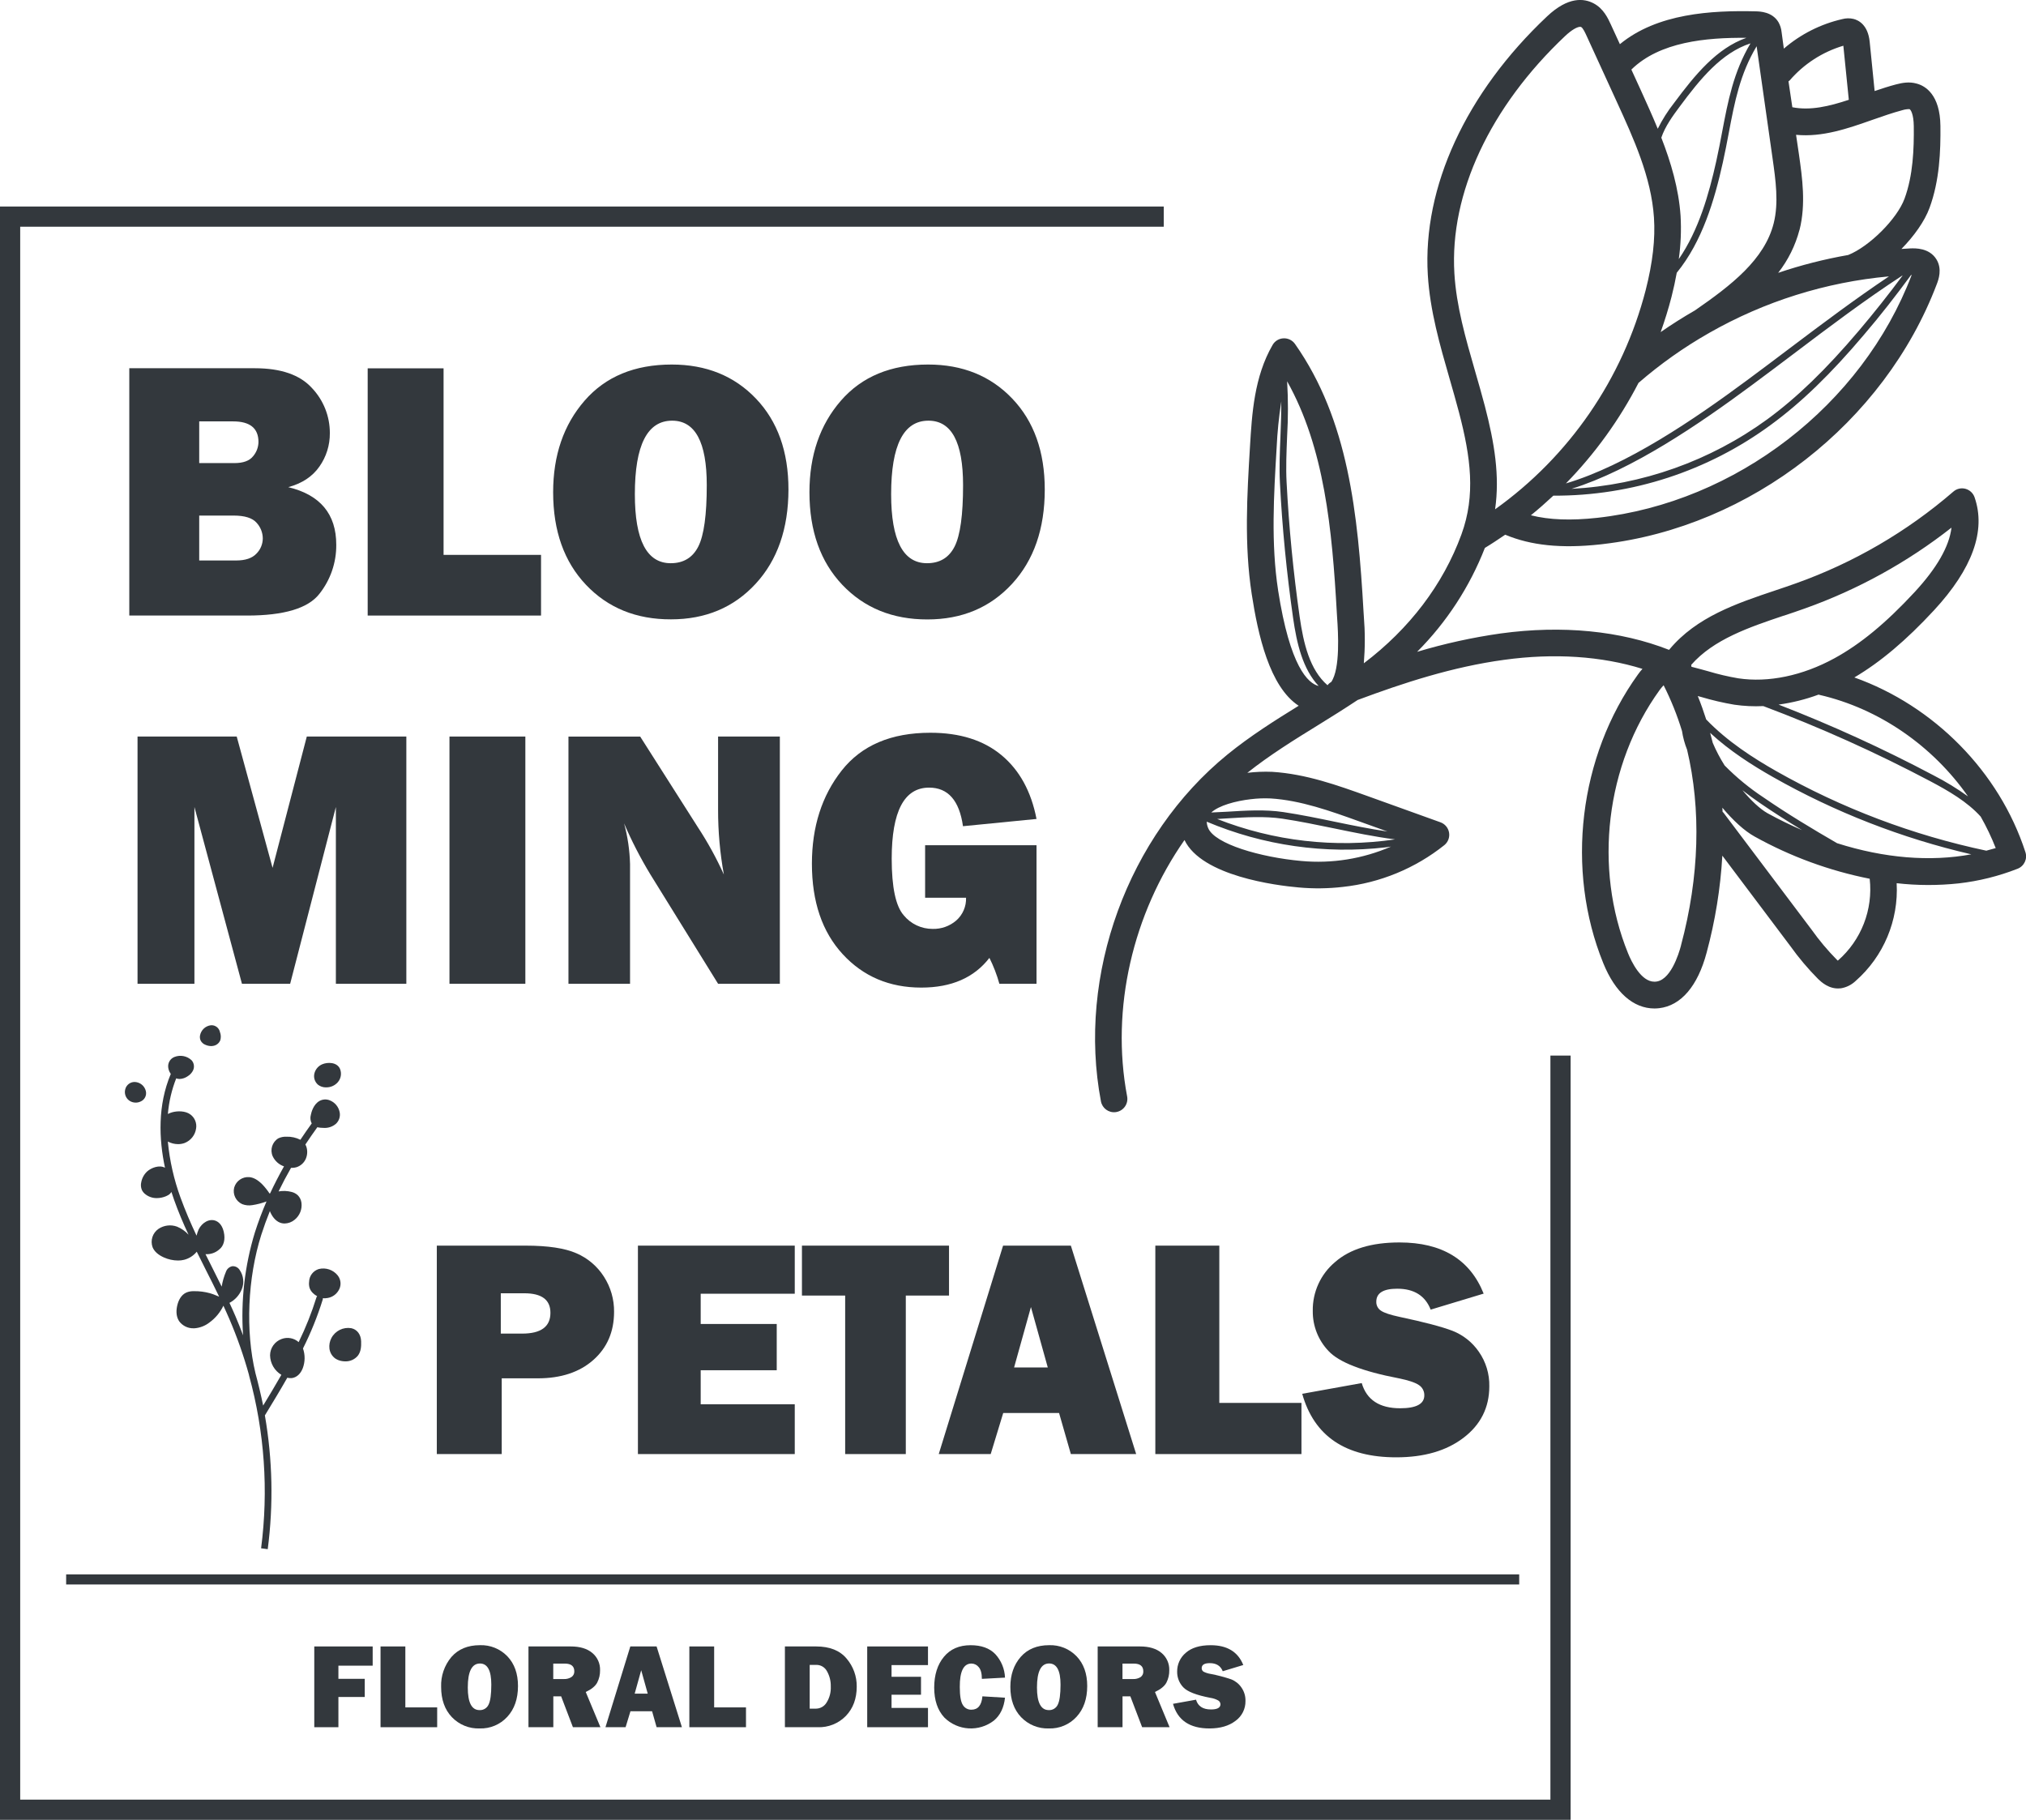
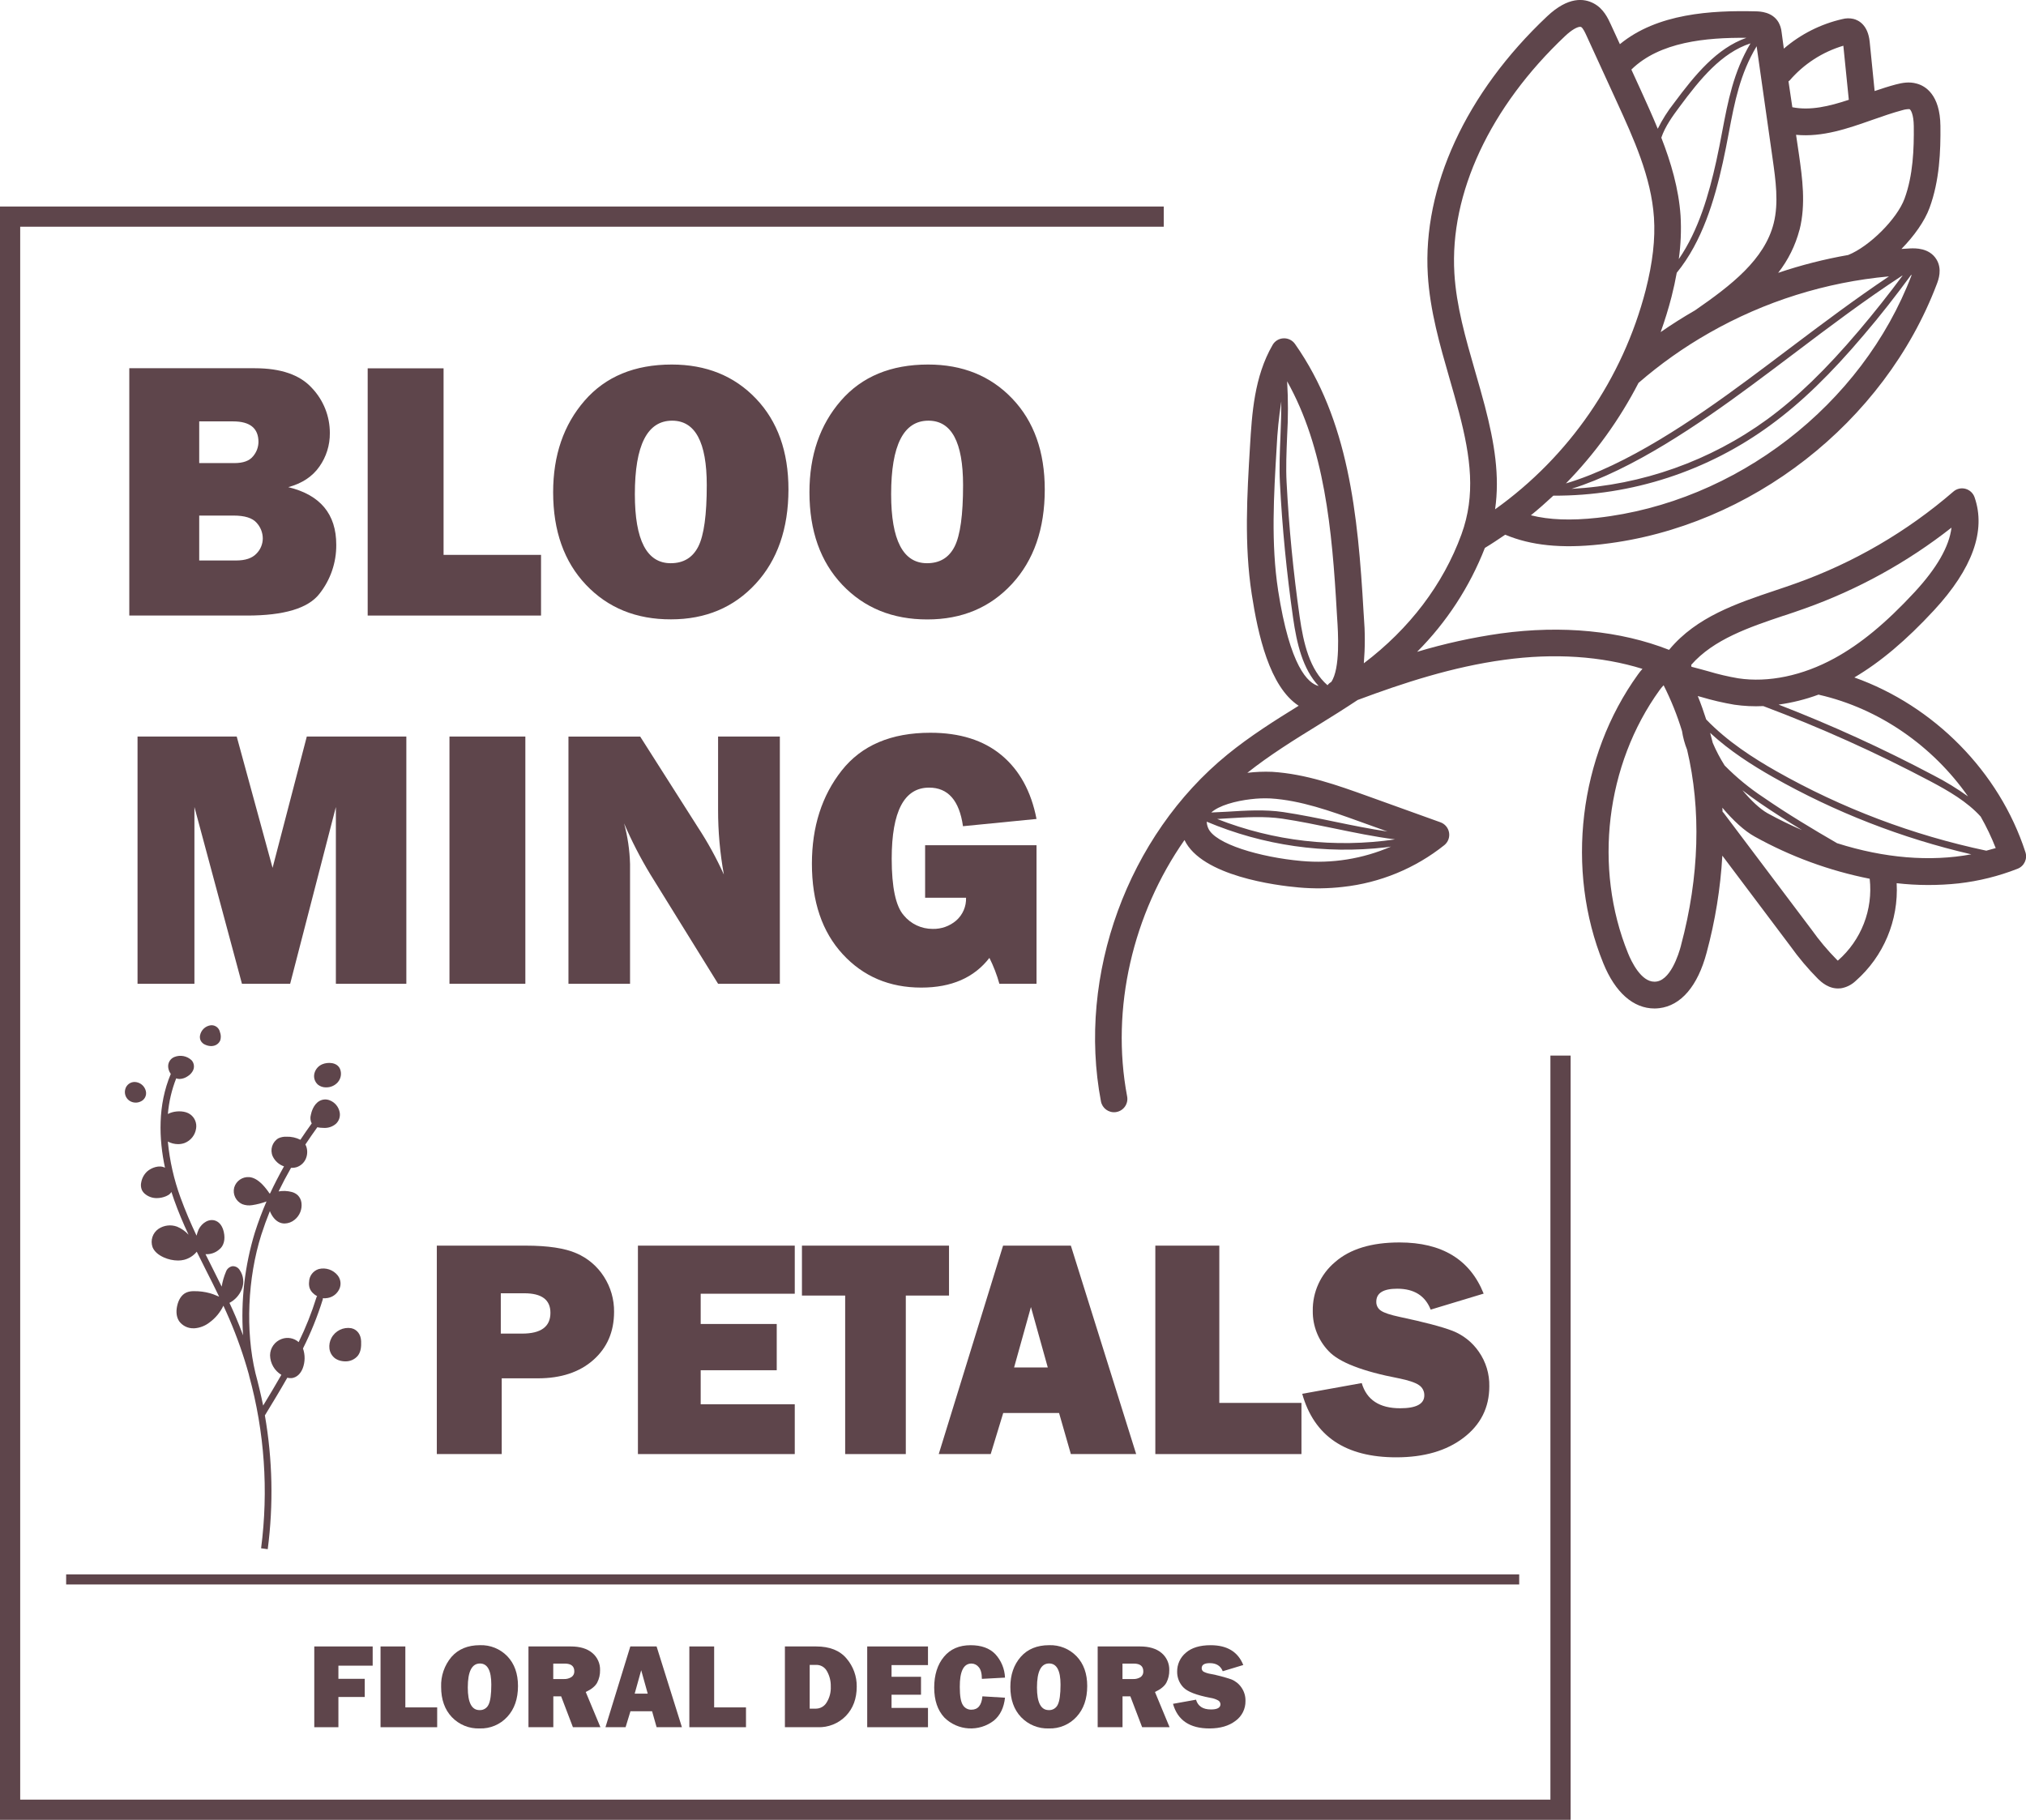
<svg xmlns="http://www.w3.org/2000/svg" viewBox="0 0 896.78 805.59">
  <defs>
-     <style>.cls-1{fill:#33383d;}</style>
+     <style>.cls-1{fill:#5E454B;}</style>
  </defs>
  <g id="Layer_2" data-name="Layer 2">
    <g id="Object">
      <path class="cls-1" d="M896.49,377.13c-11.56-35.59-40.53-64.72-75.69-77.24,11.56-6.83,22.85-16.34,35.27-29.74,17-18.39,23.08-35.22,17.95-50a5.9,5.9,0,0,0-4-3.76,5.83,5.83,0,0,0-5.39,1.23,218.85,218.85,0,0,1-69.72,40.62c-3,1.07-6,2.1-9.11,3.13-17.12,5.75-34.81,11.7-46.82,26.08l-.18.23c-21.57-8.47-47.26-11-74.54-7.27a251.35,251.35,0,0,0-37,8.14,134.27,134.27,0,0,0,30-46c3.06-1.85,6-3.82,9-5.85,11.42,4.78,24.84,6.17,42.1,4.29l1.26-.15c65.19-7.6,124.44-53.72,147.7-115.13.68-1.79,2.48-6.55-.17-10.88-3.17-5.16-9.43-4.94-11.5-4.87-1.33.06-2.64.17-4,.24,5.61-5.73,10.25-12.25,12.43-18.17,4.46-12.13,4.94-25.16,4.82-36.29C858.74,41.92,852.23,38,848.37,37c-3.27-.93-6.33-.36-9.17.38-3.14.83-6.28,1.85-9.42,2.92L827.59,18.5c-.76-7.44-4.84-9.54-7.19-10.13a10.23,10.23,0,0,0-4.95.09,60.2,60.2,0,0,0-25.86,13.07l-1-7.37a11.14,11.14,0,0,0-1.38-4.34c-2.76-4.62-8.22-4.75-10-4.8-19.72-.48-43.66.91-60.19,14.54l-4-8.7c-1.28-2.78-3.21-7-7.52-9.32s-11.32-3.16-20.72,5.72C648.89,41.09,629.66,82.79,632,121.65c.95,15.89,5.37,31.18,9.64,46,1.44,5,2.88,10,4.19,15,5.19,19.84,7.36,36.59,1.1,53.79l-.06.18c-8.1,22.16-23,41.71-43.19,57a126.91,126.91,0,0,0,0-20.82l-.13-2c-2.47-43.25-6.65-84.86-30.33-118.53a5.88,5.88,0,0,0-5.08-2.5,5.82,5.82,0,0,0-4.85,2.94c-8.15,14.1-9.13,30.48-10,44.92C552,219,550.69,241.1,554.06,263c2.75,17.89,7.86,41,20.78,49.42C564.18,319,553.29,325.88,543.32,334c-44.12,35.94-66.64,97.65-56,153.56a5.9,5.9,0,0,0,6.47,4.76l.42-.07a5.89,5.89,0,0,0,4.7-6.89c-7.38-39,2.6-80.92,25.39-113.5,7.62,15.93,40.53,20.13,50.64,21a95.13,95.13,0,0,0,19.47-.25,87.09,87.09,0,0,0,44.93-18.51A5.89,5.89,0,0,0,637.57,364L605.5,352.46c-13.48-4.84-27.41-9.85-42.39-10.79a67.88,67.88,0,0,0-11,.44c9.82-7.81,20.78-14.62,31.43-21.18,5.86-3.61,11.68-7.27,17.42-11.07,20.34-7.6,42.1-14.69,64.83-17.77,22.17-3.06,43.12-1.63,61.22,4a25.78,25.78,0,0,0-2,2.49c-26.14,36.25-32.16,86.44-15.32,127.85,5.25,12.91,13.29,20,22.65,20a20.57,20.57,0,0,0,2.09-.13c9.63-1.12,17.06-9.78,21-24.65a211.08,211.08,0,0,0,6.94-42.87l30.08,40a117.77,117.77,0,0,0,12.34,14.62c1.32,1.25,4.8,4.59,9.67,4.12l.25,0a12.38,12.38,0,0,0,6.64-3.26,53.66,53.66,0,0,0,18.18-43.29,124.45,124.45,0,0,0,27.48.08,103.57,103.57,0,0,0,26-6.46A5.91,5.91,0,0,0,896.49,377.13ZM845.9,121.74h.27C824.23,179.35,768.36,222.42,707,229.23c-11.7,1.27-21.25.92-29.37-1.13,3.42-2.77,6.72-5.68,9.93-8.68a161.29,161.29,0,0,0,96.47-31.5c13.26-9.71,26.3-22.32,41-39.7C832.34,139.69,839.27,130.78,845.9,121.74ZM842,122h.15c-6.17,8.32-12.64,16.49-19.31,24.35-14.58,17.2-27.46,29.66-40.53,39.23a161.82,161.82,0,0,1-86.71,30.82c26.93-8.44,56.18-28.42,79.57-45.72,6.43-4.75,12.7-9.48,18.9-14.16C810.09,144.4,825.31,132.92,842,122ZM693.13,214a185.17,185.17,0,0,0,32.16-44.55s.06,0,.09-.05a194.17,194.17,0,0,1,30.83-21.83,2.29,2.29,0,0,0,.27-.14l.11-.08a196.57,196.57,0,0,1,79.53-25c-15.1,10.14-29.16,20.68-43.8,31.73-6.2,4.68-12.46,9.41-18.88,14.15C749.76,185.77,720.06,206,693.13,214Zm99-178.35a50.24,50.24,0,0,1,23.8-15.41l2.42,23.94c-8.68,2.87-17,4.87-25,3.29L791.65,36A4.17,4.17,0,0,0,792.1,35.66Zm4.42,66.08c2.86-11.37,1.2-23-.26-33.31L795,59.68c11.7,1.13,22.89-2.79,33.75-6.61,4.48-1.57,9-3.15,13.43-4.33a10.25,10.25,0,0,1,3-.44c.58.17,1.87,2.29,1.93,7.53.11,10.07-.29,21.76-4.09,32.1-3.31,9-15.56,21.19-24.94,24.95a209.21,209.21,0,0,0-31,7.9A52.48,52.48,0,0,0,796.52,101.74Zm-19-81.24,7.05,49.59c1.37,9.66,2.79,19.65.5,28.76-4.05,16.07-18.75,27.43-34.84,38.56q-7.79,4.47-15.19,9.61c1.83-5.13,3.45-10.34,4.81-15.63.94-3.68,1.69-7.2,2.31-10.64,11.3-13.83,16.7-32.14,20.4-48.82,1-4.49,1.83-8.84,2.63-13.07C767.84,44.92,770.22,32.73,777.53,20.5ZM762.3,58.31c-.8,4.2-1.61,8.52-2.61,13-3.25,14.66-7.8,30.6-16.6,43.39a97.79,97.79,0,0,0,.79-19.19c-.82-12-4.26-23.63-8.52-34.57,1.71-5.06,5.11-9.68,8-13.57,9.25-12.51,18.66-24,31.47-28.17C767.32,31.85,764.87,44.73,762.3,58.31ZM773,16.75c-13.1,4.62-22.64,16.24-32,28.84A65.27,65.27,0,0,0,733.78,57c-2.41-5.87-5-11.55-7.47-17l-4.21-9.2C734.59,18.52,755.15,16.58,773,16.75ZM643.76,121c-2.12-35.37,15.77-73.68,49.08-105.11,3-2.81,5.17-3.85,6.32-4a1.24,1.24,0,0,1,.71.07c.83.44,1.84,2.66,2.38,3.84L715.58,44.9c7.53,16.45,15.32,33.46,16.52,51.38.64,9.51-.56,20-3.67,32.18a172.25,172.25,0,0,1-66.65,97c2.13-14.73-.26-29.36-4.55-45.79-1.34-5.11-2.81-10.2-4.28-15.29C648.67,149.52,644.63,135.53,643.76,121ZM576,381.13c-18.07-1.62-38.44-7.53-41.25-14.64a7.74,7.74,0,0,1-.61-2.75,157.42,157.42,0,0,0,79.29,11.35c.77-.09,1.53-.23,2.29-.33A81,81,0,0,1,576,381.13Zm-37.19-18.59c1.52-.08,3-.18,4.57-.28,8-.5,16.38-1,24.21.14,7.66,1.15,15.4,2.75,22.89,4.3,8.84,1.83,17.89,3.71,27,4.88A154,154,0,0,1,538.76,362.54Zm14.92-8.76a50.85,50.85,0,0,1,8.69-.33c13.31.83,26.44,5.55,39.13,10.12l12.58,4.52c-7.77-1.16-15.5-2.71-23.05-4.28s-15.31-3.17-23-4.32c-8.14-1.22-16.63-.69-24.84-.17-2.38.15-4.73.24-7.09.35C539.54,356.58,546.85,354.57,553.68,353.78Zm12-92.53c-3.18-20.7-1.89-42.21-.65-63a187.15,187.15,0,0,1,2.07-20.56c0,5-.16,10.16-.37,15.22-.29,6.94-.58,14.12-.24,20.71,1,20,3,40.11,5.82,59.88,1.63,11.37,4.25,22.65,11.33,30.18C579,302.51,571,295.27,565.72,261.25Zm23.54,40.63a5.58,5.58,0,0,0-1.67,1.45c-7.88-6.83-10.63-18.49-12.32-30.27-2.81-19.68-4.76-39.75-5.79-59.62-.34-6.45-.06-13.24.24-20.42a206.19,206.19,0,0,0,0-24.23c16.51,29.47,19.91,65.34,22,102.57l.13,2.1C592.3,279.81,593.32,296,589.26,301.88Zm281.87,50.69a119.5,119.5,0,0,0-15.33-9.37,639,639,0,0,0-68.55-31.29A83.85,83.85,0,0,0,805,307.47c.08,0,.14.08.23.1C831.85,313.66,855.56,330.29,871.13,352.57Zm-81.61-80c3.14-1.05,6.26-2.1,9.32-3.2a230.09,230.09,0,0,0,64.95-35.8c-1,8.37-6.51,17.94-16.38,28.6-12.66,13.66-23.93,22.95-35.46,29.25-14.11,7.71-29.23,10.86-42.57,8.85a111,111,0,0,1-13.24-3.11c-2.44-.67-4.93-1.36-7.46-2a6,6,0,0,0-.09-.85C758.51,283,774.27,277.67,789.52,272.54Zm-45.46,146c-1,3.75-4.79,16.13-11.78,16-5.89,0-10.13-8.81-11.67-12.61-15.34-37.74-9.87-83.47,14-116.51a22.19,22.19,0,0,1,1.76-2.1,127.93,127.93,0,0,1,8.13,20.23,37.77,37.77,0,0,0,2.26,8.32C753,358.16,752.25,388,744.06,418.53Zm69.45,6.7c-.15-.13-.33-.28-.53-.48a107.78,107.78,0,0,1-11.07-13.19l-39.08-51.89c-.1-.13-.25-.2-.36-.32,0-.61-.07-1.23-.1-1.84,4.71,5.6,9.74,10.27,14.28,12.77A174.48,174.48,0,0,0,827.59,389,41.84,41.84,0,0,1,813.51,425.23Zm-42.32-75.51c2.54,2,5.12,3.87,7.7,5.65,6.11,4.21,12.41,8.19,18.76,12.06-5.12-2.21-10.22-4.69-15.31-7.49C779,358.09,775,354.3,771.19,349.72Zm42.09,23.58c-11.08-6.41-22.15-13.07-32.71-20.35a106.21,106.21,0,0,1-17.2-14.14,70.13,70.13,0,0,1-5.25-10c-.37-1.49-.76-3-1.16-4.43,8.84,8.16,18.93,14.51,27.79,19.54a327.91,327.91,0,0,0,87.8,34.23C854.34,381.57,834,379.88,813.28,373.3Zm66,3.25a324.76,324.76,0,0,1-93.07-35.24c-10-5.68-21.59-13.07-31-22.87-1.13-3.51-2.35-7-3.73-10.36l1.53.42a123.43,123.43,0,0,0,14.63,3.41,66.87,66.87,0,0,0,12.86.62,638.41,638.41,0,0,1,73.93,33.27c8.14,4.32,16.36,9.08,22.29,15.66a107.79,107.79,0,0,1,6.65,13.93C882,375.82,880.64,376.18,879.28,376.55Z" />
      <rect class="cls-1" x="29.28" y="696.94" width="643.17" height="4.47" />
      <path class="cls-1" d="M144.25,574.67a6.91,6.91,0,0,0,5.49-3.22,5.8,5.8,0,0,0-.24-6.83,8.21,8.21,0,0,0-8.37-2.86,6.06,6.06,0,0,0-4.31,5.66,6.55,6.55,0,0,0,.24,2.78,5.77,5.77,0,0,0,1.39,2.16,7.73,7.73,0,0,0,1.94,1.43,1.32,1.32,0,0,0-.33.56,139.09,139.09,0,0,1-7.86,19.77,7.45,7.45,0,0,0-7.53-1.39,7.75,7.75,0,0,0-5.13,7.22,10.36,10.36,0,0,0,5,8.66c-2.62,4.6-5.34,9.12-8.06,13.6Q115,615,113.07,607.86c-4.47-18.69-3.48-42.11,2.59-61.26q1.68-5.25,3.8-10.48c.09.23.16.45.27.67,1.17,2.5,2.82,4.1,4.77,4.63a5.67,5.67,0,0,0,1.48.19,7.14,7.14,0,0,0,4.45-1.67,8.28,8.28,0,0,0,3-7.55,5.77,5.77,0,0,0-1.64-3.31,6.34,6.34,0,0,0-2.64-1.42,13.5,13.5,0,0,0-5.84-.25q2.52-5.2,5.51-10.43l.4,0a7.11,7.11,0,0,0,1.94-.26,6.77,6.77,0,0,0,4.08-3.49,7.6,7.6,0,0,0,.49-5.2,5.27,5.27,0,0,0-.56-1.38q2.52-3.81,5.3-7.66a8.88,8.88,0,0,0,1.42.23,13.66,13.66,0,0,0,1.4.07,7.55,7.55,0,0,0,5.41-1.82,5.52,5.52,0,0,0,1.63-5.21,7.09,7.09,0,0,0-4.34-5.16,5.29,5.29,0,0,0-4.56.26c-2.75,1.54-3.63,5.09-3.83,6.14h0a5.16,5.16,0,0,0,.36,3.78l0,.06q-2.61,3.61-5,7.21a12.65,12.65,0,0,0-6.13-1.36h0a7.7,7.7,0,0,0-3.64.72,6.32,6.32,0,0,0-2.48,7.95,8.61,8.61,0,0,0,5,4.46q-3.37,6-6.14,11.93h0l-.26.08a28.8,28.8,0,0,0-3.17-4h0c-2-2-3.84-3.07-5.78-3.25a6.43,6.43,0,0,0-6.7,4.62,6.36,6.36,0,0,0,3.55,7.34,8.42,8.42,0,0,0,4.48.44,31.64,31.64,0,0,0,6.28-1.63,146.28,146.28,0,0,0-5.17,13.78,126.46,126.46,0,0,0-5.21,45.49c-1.06-2.84-2.17-5.67-3.37-8.47-.85-2-1.74-3.94-2.65-5.9a11.76,11.76,0,0,0,5.43-6,9,9,0,0,0-.87-8.49,3.56,3.56,0,0,0-3.24-1.75,3.72,3.72,0,0,0-2.88,2.48,27.94,27.94,0,0,0-1.88,6.56c-1.43-2.92-2.88-5.82-4.32-8.67q-1.42-2.82-2.85-5.69a8.38,8.38,0,0,0,6.1-2.1c2-1.55,2.75-4.44,2-7.71-.55-2.47-1.74-4.17-3.45-4.91-3-1.29-6.25.89-7.67,3.74A17.32,17.32,0,0,0,87,547c-2.6-5.51-5-11.11-7.08-16.81a100,100,0,0,1-5.63-24.86,9.62,9.62,0,0,0,4.53,1.15,8.42,8.42,0,0,0,2.92-.51,8.12,8.12,0,0,0,5.06-6.41,6.4,6.4,0,0,0-2.59-6.26c-2.15-1.57-5.59-1.59-8-.92a9.29,9.29,0,0,0-1.9.75A55.56,55.56,0,0,1,78,477.36a4.15,4.15,0,0,0,1.45.28,6.76,6.76,0,0,0,3.76-1.31,6.08,6.08,0,0,0,1.94-1.95,4.11,4.11,0,0,0-.31-5,7.2,7.2,0,0,0-7.6-1.5,4.39,4.39,0,0,0-2.78,4.61,5.84,5.84,0,0,0,.88,2.51c.08.14.17.26.26.39-5.85,13.86-5.29,28.75-2.57,41.54-2.55-1.39-6.11.06-7.84,1.59a8.68,8.68,0,0,0-2.65,4.72,5.6,5.6,0,0,0,.25,3.51,5.29,5.29,0,0,0,1.29,1.69,8,8,0,0,0,5.39,1.93,10.62,10.62,0,0,0,4-.83,5.62,5.62,0,0,0,1.85-1.16,4.34,4.34,0,0,0,.56-.72c.39,1.23.8,2.42,1.21,3.57,1.86,5.21,4,10.32,6.37,15.34a14.4,14.4,0,0,0-5.1-3.57h0a9.13,9.13,0,0,0-8.22,1,7,7,0,0,0-2.61,8.1c.76,1.86,2.45,3.39,5,4.53A15.58,15.58,0,0,0,78.8,558a10.83,10.83,0,0,0,2.69-.32,10.55,10.55,0,0,0,5.6-3.59q2.05,4.15,4.11,8.23C93.13,566.14,95.09,570,97,574c-.42-.16-.84-.33-1.28-.52a21.15,21.15,0,0,0-2.77-1,25.29,25.29,0,0,0-7.17-.91,8.26,8.26,0,0,0-3.19.55c-2.48,1.06-3.59,3.61-4.08,5.57s-.76,4.78.75,7.13A7.67,7.67,0,0,0,85.71,588h.37a12.3,12.3,0,0,0,6.66-2.59A19.63,19.63,0,0,0,98.89,578c.91,2,1.8,3.93,2.64,5.9a193.52,193.52,0,0,1,8.66,24.67c0,.12,0,.24.08.35s0,.05,0,.08a193.82,193.82,0,0,1,5.3,76.39l2.94.39a197,197,0,0,0-1.27-59.24l.09-.11c3.31-5.44,6.65-10.94,9.85-16.56a5.13,5.13,0,0,0,1.32.19,5.66,5.66,0,0,0,.6,0c2.19-.28,3.94-1.85,4.93-4.42a12.85,12.85,0,0,0,.08-8.71,143.55,143.55,0,0,0,8.75-21.67,1.24,1.24,0,0,0,.05-.6,7.59,7.59,0,0,0,.95.07Z" />
      <path class="cls-1" d="M148.35,601.33a7.27,7.27,0,0,0,2.94,1.17,8.89,8.89,0,0,0,1.53.14,7,7,0,0,0,5.55-2.47c1.48-1.89,1.54-4.28,1.48-6.38-.09-3-1.7-5.23-4.33-5.83a8.37,8.37,0,0,0-8.82,4.34,8,8,0,0,0-.88,4.7A6.36,6.36,0,0,0,148.35,601.33Z" />
      <path class="cls-1" d="M55.45,482.16a4.67,4.67,0,0,0,1.62,4.94,4.89,4.89,0,0,0,3,1,5.06,5.06,0,0,0,2.08-.45,4,4,0,0,0,2.4-4.69,5.26,5.26,0,0,0-4.89-4A4.25,4.25,0,0,0,55.45,482.16Z" />
      <path class="cls-1" d="M91,462.54a6.36,6.36,0,0,0,2.44.53,4.59,4.59,0,0,0,1-.1,4.09,4.09,0,0,0,3.07-2.48,5.65,5.65,0,0,0-.16-3.64,3.78,3.78,0,0,0-3.95-3,5.57,5.57,0,0,0-4.87,4.57,3.75,3.75,0,0,0,.31,2.26A4,4,0,0,0,91,462.54Z" />
      <path class="cls-1" d="M140.79,480.2a5.58,5.58,0,0,0,3.28,1.15h.33a6.72,6.72,0,0,0,5.08-2.23,5.7,5.7,0,0,0,1-6c-1.38-3-5.48-3-7.83-2a5.94,5.94,0,0,0-3.43,3.86A5,5,0,0,0,140.79,480.2Z" />
      <polygon class="cls-1" points="686.27 796.65 8.94 796.65 8.94 100.36 515.12 100.36 515.12 91.42 0 91.42 0 805.59 695.21 805.59 695.21 467.28 686.27 467.28 686.27 796.65" />
      <path class="cls-1" d="M141.38,206.54A25.25,25.25,0,0,0,146,191.75a28.85,28.85,0,0,0-7.94-20q-7.94-8.74-25.25-8.74H57.23V272.49h52.12q24.53,0,32-9.58a34.42,34.42,0,0,0,7.49-21.77q0-20.37-21.24-25.49Q136.76,213.16,141.38,206.54Zm-53.2-20h15q11.24,0,11.23,9.14A9.92,9.92,0,0,1,112,202q-2.4,3-8.26,3H88.18Zm25.3,58.57c-1.9,2-4.88,3-8.94,3H88.18V228.23h15.23q7.38,0,10.15,3.17a10.33,10.33,0,0,1,2.76,6.94A9.62,9.62,0,0,1,113.48,245.11Z" />
      <polygon class="cls-1" points="162.75 163.05 162.75 272.49 239.48 272.49 239.48 245.63 196.34 245.63 196.34 163.05 162.75 163.05" />
      <path class="cls-1" d="M297.36,161.37q-24.69,0-38.6,16t-13.92,40.53q0,25.67,14.56,41T297,274.17q22.93,0,37.44-15.71T349,216.69q0-25.18-14.4-40.25T297.36,161.37Zm11.75,80.53q-3.74,7.42-12.23,7.42-15.87,0-15.87-30.55,0-32.55,16.51-32.55,15.32,0,15.32,28.54Q312.84,234.49,309.11,241.9Z" />
      <path class="cls-1" d="M448.05,176.44q-14.39-15.08-37.24-15.07-24.69,0-38.6,16t-13.92,40.53q0,25.67,14.56,41t37.64,15.31q22.93,0,37.44-15.71t14.52-41.77Q462.45,191.51,448.05,176.44ZM422.56,241.9q-3.74,7.42-12.23,7.42-15.87,0-15.88-30.55,0-32.55,16.52-32.55,15.31,0,15.32,28.54Q426.29,234.49,422.56,241.9Z" />
      <polygon class="cls-1" points="120.65 384.18 104.78 326.05 60.88 326.05 60.88 435.5 86.06 435.5 86.06 357.24 107.1 435.5 128.43 435.5 148.67 357.24 148.67 435.5 179.86 435.5 179.86 326.05 135.8 326.05 120.65 384.18" />
      <rect class="cls-1" x="198.95" y="326.05" width="33.59" height="109.44" />
      <path class="cls-1" d="M317.85,435.49h27.34V326.05H317.85v32.39a159.35,159.35,0,0,0,2.56,28.71,153.38,153.38,0,0,0-11.54-21l-25.5-40.09H251.62V435.49h27.26v-53a76.27,76.27,0,0,0-2.64-18,183.54,183.54,0,0,0,11.64,22.6Z" />
      <path class="cls-1" d="M411.25,348.66q12.58,0,15,17.08l32.55-3.21q-3.54-18.27-15.48-28.22t-31.51-9.94q-26.06,0-39.24,16.72t-13.19,41.25q0,25.25,13.63,40.05t34.79,14.79q20,0,30.15-13.15a64.34,64.34,0,0,1,4.41,11.46H458.8V374.16H409.49v23.25h18.12a12.83,12.83,0,0,1-4.37,10.1,15.38,15.38,0,0,1-10.38,3.69A16.45,16.45,0,0,1,400,405.15q-5.29-6.06-5.3-25.06Q394.73,348.67,411.25,348.66Z" />
      <path class="cls-1" d="M193.35,551.41v92.27h28.73V610.15h16q15.35,0,24.53-8.11t9.2-21.29a28.18,28.18,0,0,0-4.5-15.62,27.16,27.16,0,0,0-12.17-10.34q-7.66-3.37-22.4-3.38Zm50.29,29.74q0,9.2-12.51,9.2h-9.46V572.5h10.41Q243.65,572.5,243.64,581.15Z" />
      <polygon class="cls-1" points="351.79 572.7 351.79 551.41 282.37 551.41 282.37 643.68 351.79 643.68 351.79 621.64 310.15 621.64 310.15 606.57 343.81 606.57 343.81 586.09 310.15 586.09 310.15 572.7 351.79 572.7" />
      <polygon class="cls-1" points="354.97 573.51 374.1 573.51 374.1 643.68 400.94 643.68 400.94 573.51 420.07 573.51 420.07 551.41 354.97 551.41 354.97 573.51" />
      <path class="cls-1" d="M444,551.41l-28.48,92.27h23l5.54-18.18h24.72L474,643.68h28.91L474,551.41Zm4.87,53.94,7.46-26.76,7.46,26.76Z" />
      <polygon class="cls-1" points="511.39 551.41 511.39 643.68 576.07 643.68 576.07 621.03 539.71 621.03 539.71 551.41 511.39 551.41" />
      <path class="cls-1" d="M619.75,623.4q-13.72,0-17-11.15L576.41,617q7.92,28.13,41.64,28.12,18.47,0,29.81-8.69t11.36-22.7a25.81,25.81,0,0,0-4.66-15.39,25.39,25.39,0,0,0-11.63-9.22q-7-2.69-23.52-6.19c-4-.86-6.72-1.76-8.11-2.7a4.55,4.55,0,0,1-2.1-4q0-5.75,9.26-5.75,11.16,0,14.81,9.26l23.45-7.09Q647.66,550,619.48,550q-18.6,0-28.5,8.66a27.62,27.62,0,0,0-9.9,21.7A25.26,25.26,0,0,0,588,598q6.9,7.5,31.17,12.15,6.35,1.29,8.82,2.94a5.28,5.28,0,0,1,2.46,4.63Q630.42,623.41,619.75,623.4Z" />
      <polygon class="cls-1" points="164.96 737.35 164.96 728.84 139.11 728.84 139.11 764.59 149.79 764.59 149.79 751.21 161.45 751.21 161.45 743.17 149.79 743.17 149.79 737.35 164.96 737.35" />
      <polygon class="cls-1" points="168.44 728.84 168.44 764.59 193.51 764.59 193.51 755.82 179.42 755.82 179.42 728.84 168.44 728.84" />
      <path class="cls-1" d="M199.81,733.51a19.47,19.47,0,0,0-4.55,13.24q0,8.38,4.76,13.39a16.19,16.19,0,0,0,12.29,5A15.89,15.89,0,0,0,224.54,760q4.74-5.14,4.74-13.65,0-8.22-4.7-13.15a16.06,16.06,0,0,0-12.16-4.92Q204.35,728.29,199.81,733.51Zm17.66,12.22c0,4.3-.4,7.25-1.22,8.87a4.15,4.15,0,0,1-4,2.42q-5.19,0-5.19-10,0-10.63,5.4-10.63Q217.47,736.41,217.47,745.73Z" />
      <path class="cls-1" d="M264.35,744.83a11.46,11.46,0,0,0,1.26-5.46,9.52,9.52,0,0,0-3.42-7.64q-3.42-2.9-9.6-2.89H233.92v35.75h11V750.92h3.46l5.22,13.67h12.17L259.27,749Q263.1,747.2,264.35,744.83Zm-11.44-2.42a5.83,5.83,0,0,1-3.33.86h-4.69v-6.84H250q4.22,0,4.21,3.44A2.89,2.89,0,0,1,252.91,742.41Z" />
      <path class="cls-1" d="M268,764.59h8.91l2.15-7.05h9.58l2,7.05h11.2l-11.21-35.75H279Zm15.82-25.22,2.89,10.37h-5.78Z" />
      <polygon class="cls-1" points="305.13 728.84 305.13 764.59 330.2 764.59 330.2 755.82 316.11 755.82 316.11 728.84 305.13 728.84" />
      <path class="cls-1" d="M361.26,728.84H347.43v35.75h14.51a16.51,16.51,0,0,0,12.48-5q4.8-5,4.8-13a18.69,18.69,0,0,0-4.47-12.36Q370.27,728.84,361.26,728.84Zm4.59,24.88a5.5,5.5,0,0,1-4.59,2.65H358.4V737h2.86a5.26,5.26,0,0,1,4.8,2.83,13,13,0,0,1,1.67,6.73A12.23,12.23,0,0,1,365.85,753.72Z" />
      <polygon class="cls-1" points="410.76 737.09 410.76 728.84 383.86 728.84 383.86 764.59 410.76 764.59 410.76 756.05 394.63 756.05 394.63 750.21 407.67 750.21 407.67 742.27 394.63 742.27 394.63 737.09 410.76 737.09" />
      <path class="cls-1" d="M430,736.41a4.14,4.14,0,0,1,3.23,1.6q1.38,1.59,1.38,5.18l10.24-.55a16.24,16.24,0,0,0-4.31-10.42q-3.81-3.93-10.91-3.93-7.59,0-11.84,5.16T413.51,747q0,8.47,4.48,13.3a16.67,16.67,0,0,0,22,1.31c2.77-2.34,4.38-5.7,4.86-10.08l-10-.61q-.52,5.92-4.88,5.92a4.27,4.27,0,0,1-3.78-2.09c-.9-1.4-1.35-4-1.35-7.94Q424.77,736.41,430,736.41Z" />
      <path class="cls-1" d="M451.76,733.51q-4.54,5.24-4.54,13.24,0,8.38,4.75,13.39a16.22,16.22,0,0,0,12.3,5A15.9,15.9,0,0,0,476.5,760q4.74-5.14,4.74-13.65,0-8.22-4.7-13.15a16.09,16.09,0,0,0-12.17-4.92Q456.3,728.29,451.76,733.51Zm17.67,12.22c0,4.3-.41,7.25-1.22,8.87a4.16,4.16,0,0,1-4,2.42Q459,757,459,747q0-10.63,5.39-10.63Q469.43,736.41,469.43,745.73Z" />
      <path class="cls-1" d="M516.31,744.83a11.45,11.45,0,0,0,1.25-5.46,9.54,9.54,0,0,0-3.41-7.64q-3.42-2.9-9.6-2.89H485.87v35.75h11V750.92h3.46l5.22,13.67H517.7L511.23,749Q515.05,747.2,516.31,744.83Zm-11.45-2.42a5.82,5.82,0,0,1-3.32.86h-4.69v-6.84h5q4.22,0,4.22,3.44A2.9,2.9,0,0,1,504.86,742.41Z" />
      <path class="cls-1" d="M536,756.73q-5.33,0-6.6-4.32l-10.19,1.83q3.06,10.9,16.13,10.9,7.15,0,11.55-3.37a10.57,10.57,0,0,0,4.4-8.79,9.93,9.93,0,0,0-1.81-6,9.81,9.81,0,0,0-4.5-3.58,68.42,68.42,0,0,0-9.11-2.4,10.11,10.11,0,0,1-3.15-1,1.78,1.78,0,0,1-.81-1.55c0-1.48,1.2-2.22,3.59-2.22q4.32,0,5.73,3.58l9.09-2.75q-3.51-8.77-14.43-8.77-7.2,0-11,3.35a10.71,10.71,0,0,0-3.84,8.41,9.8,9.8,0,0,0,2.68,6.84q2.67,2.91,12.07,4.71a10.24,10.24,0,0,1,3.42,1.14,2,2,0,0,1,1,1.79Q540.11,756.74,536,756.73Z" />
    </g>
  </g>
</svg>
